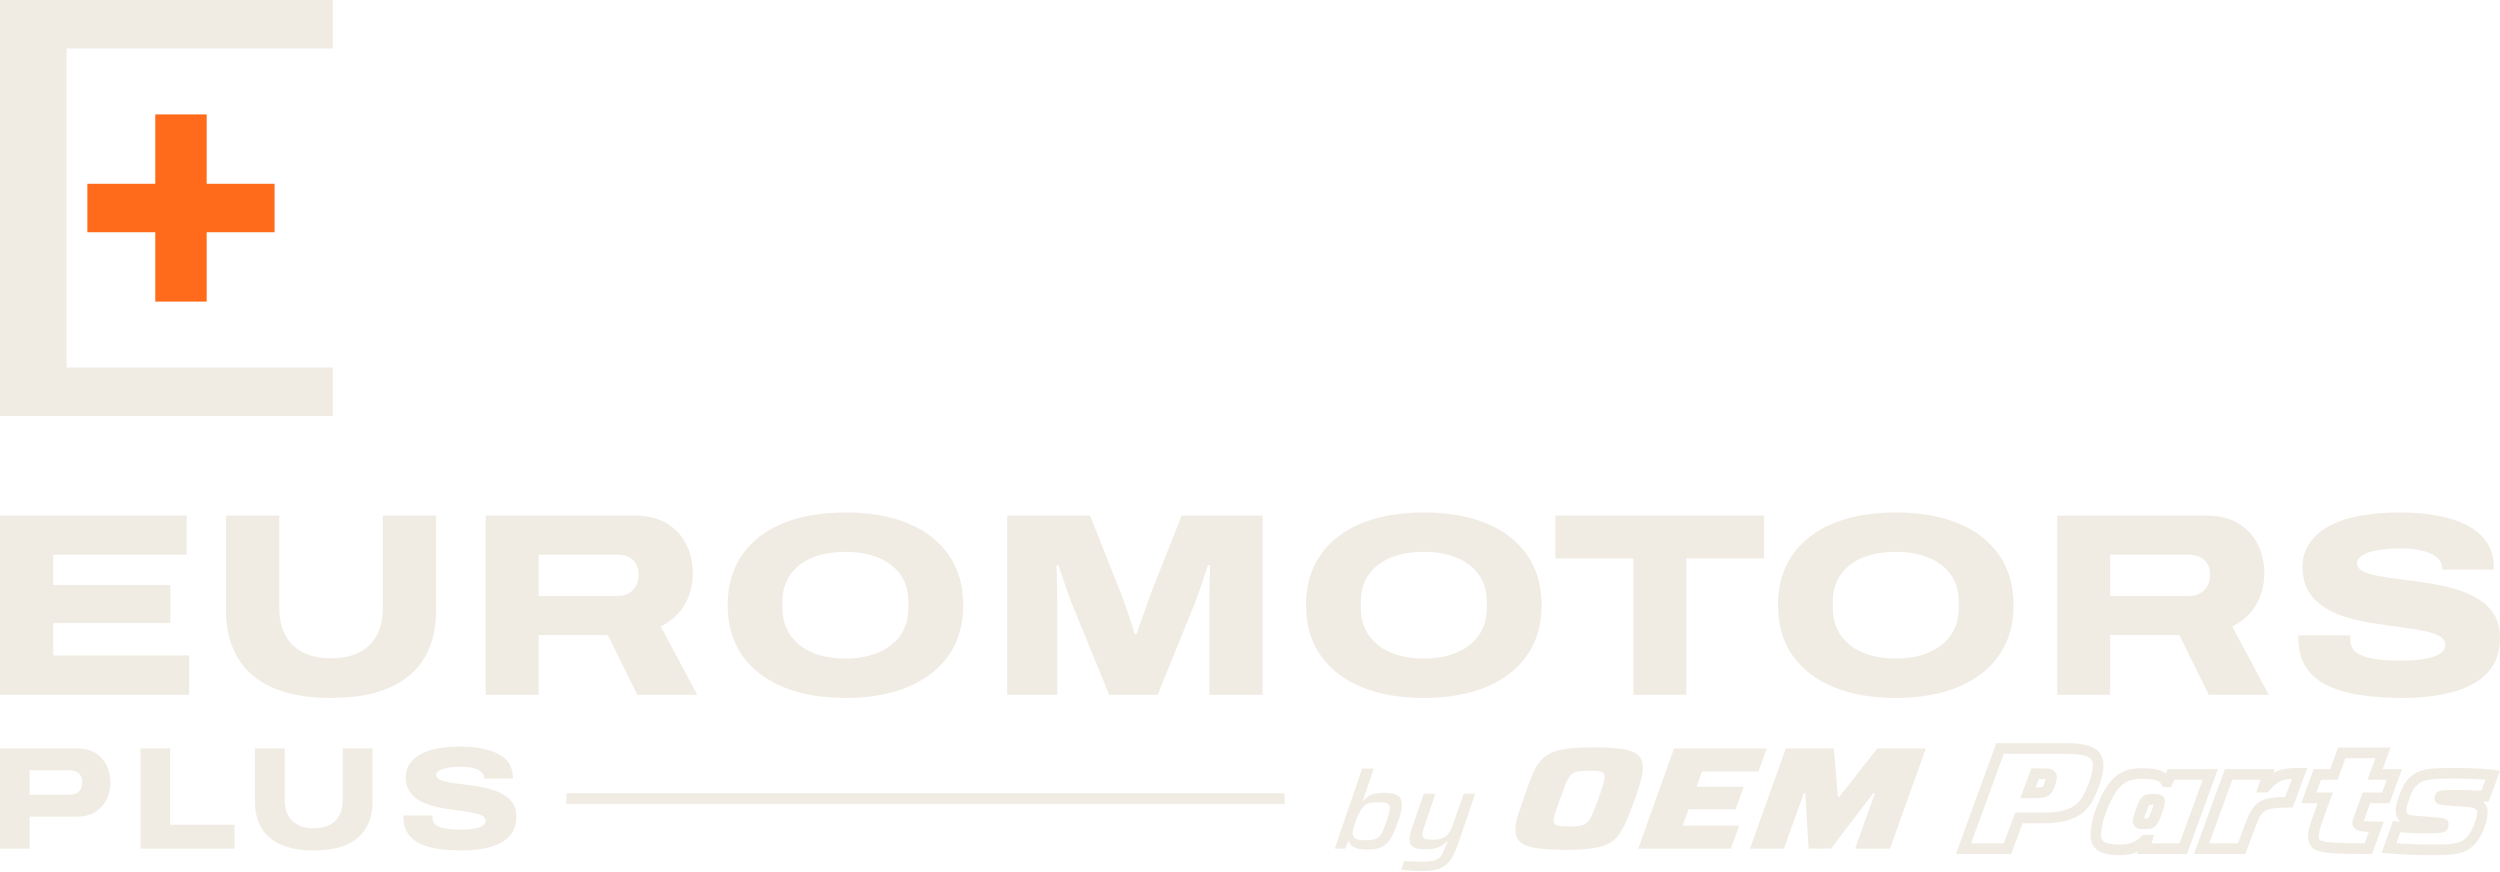
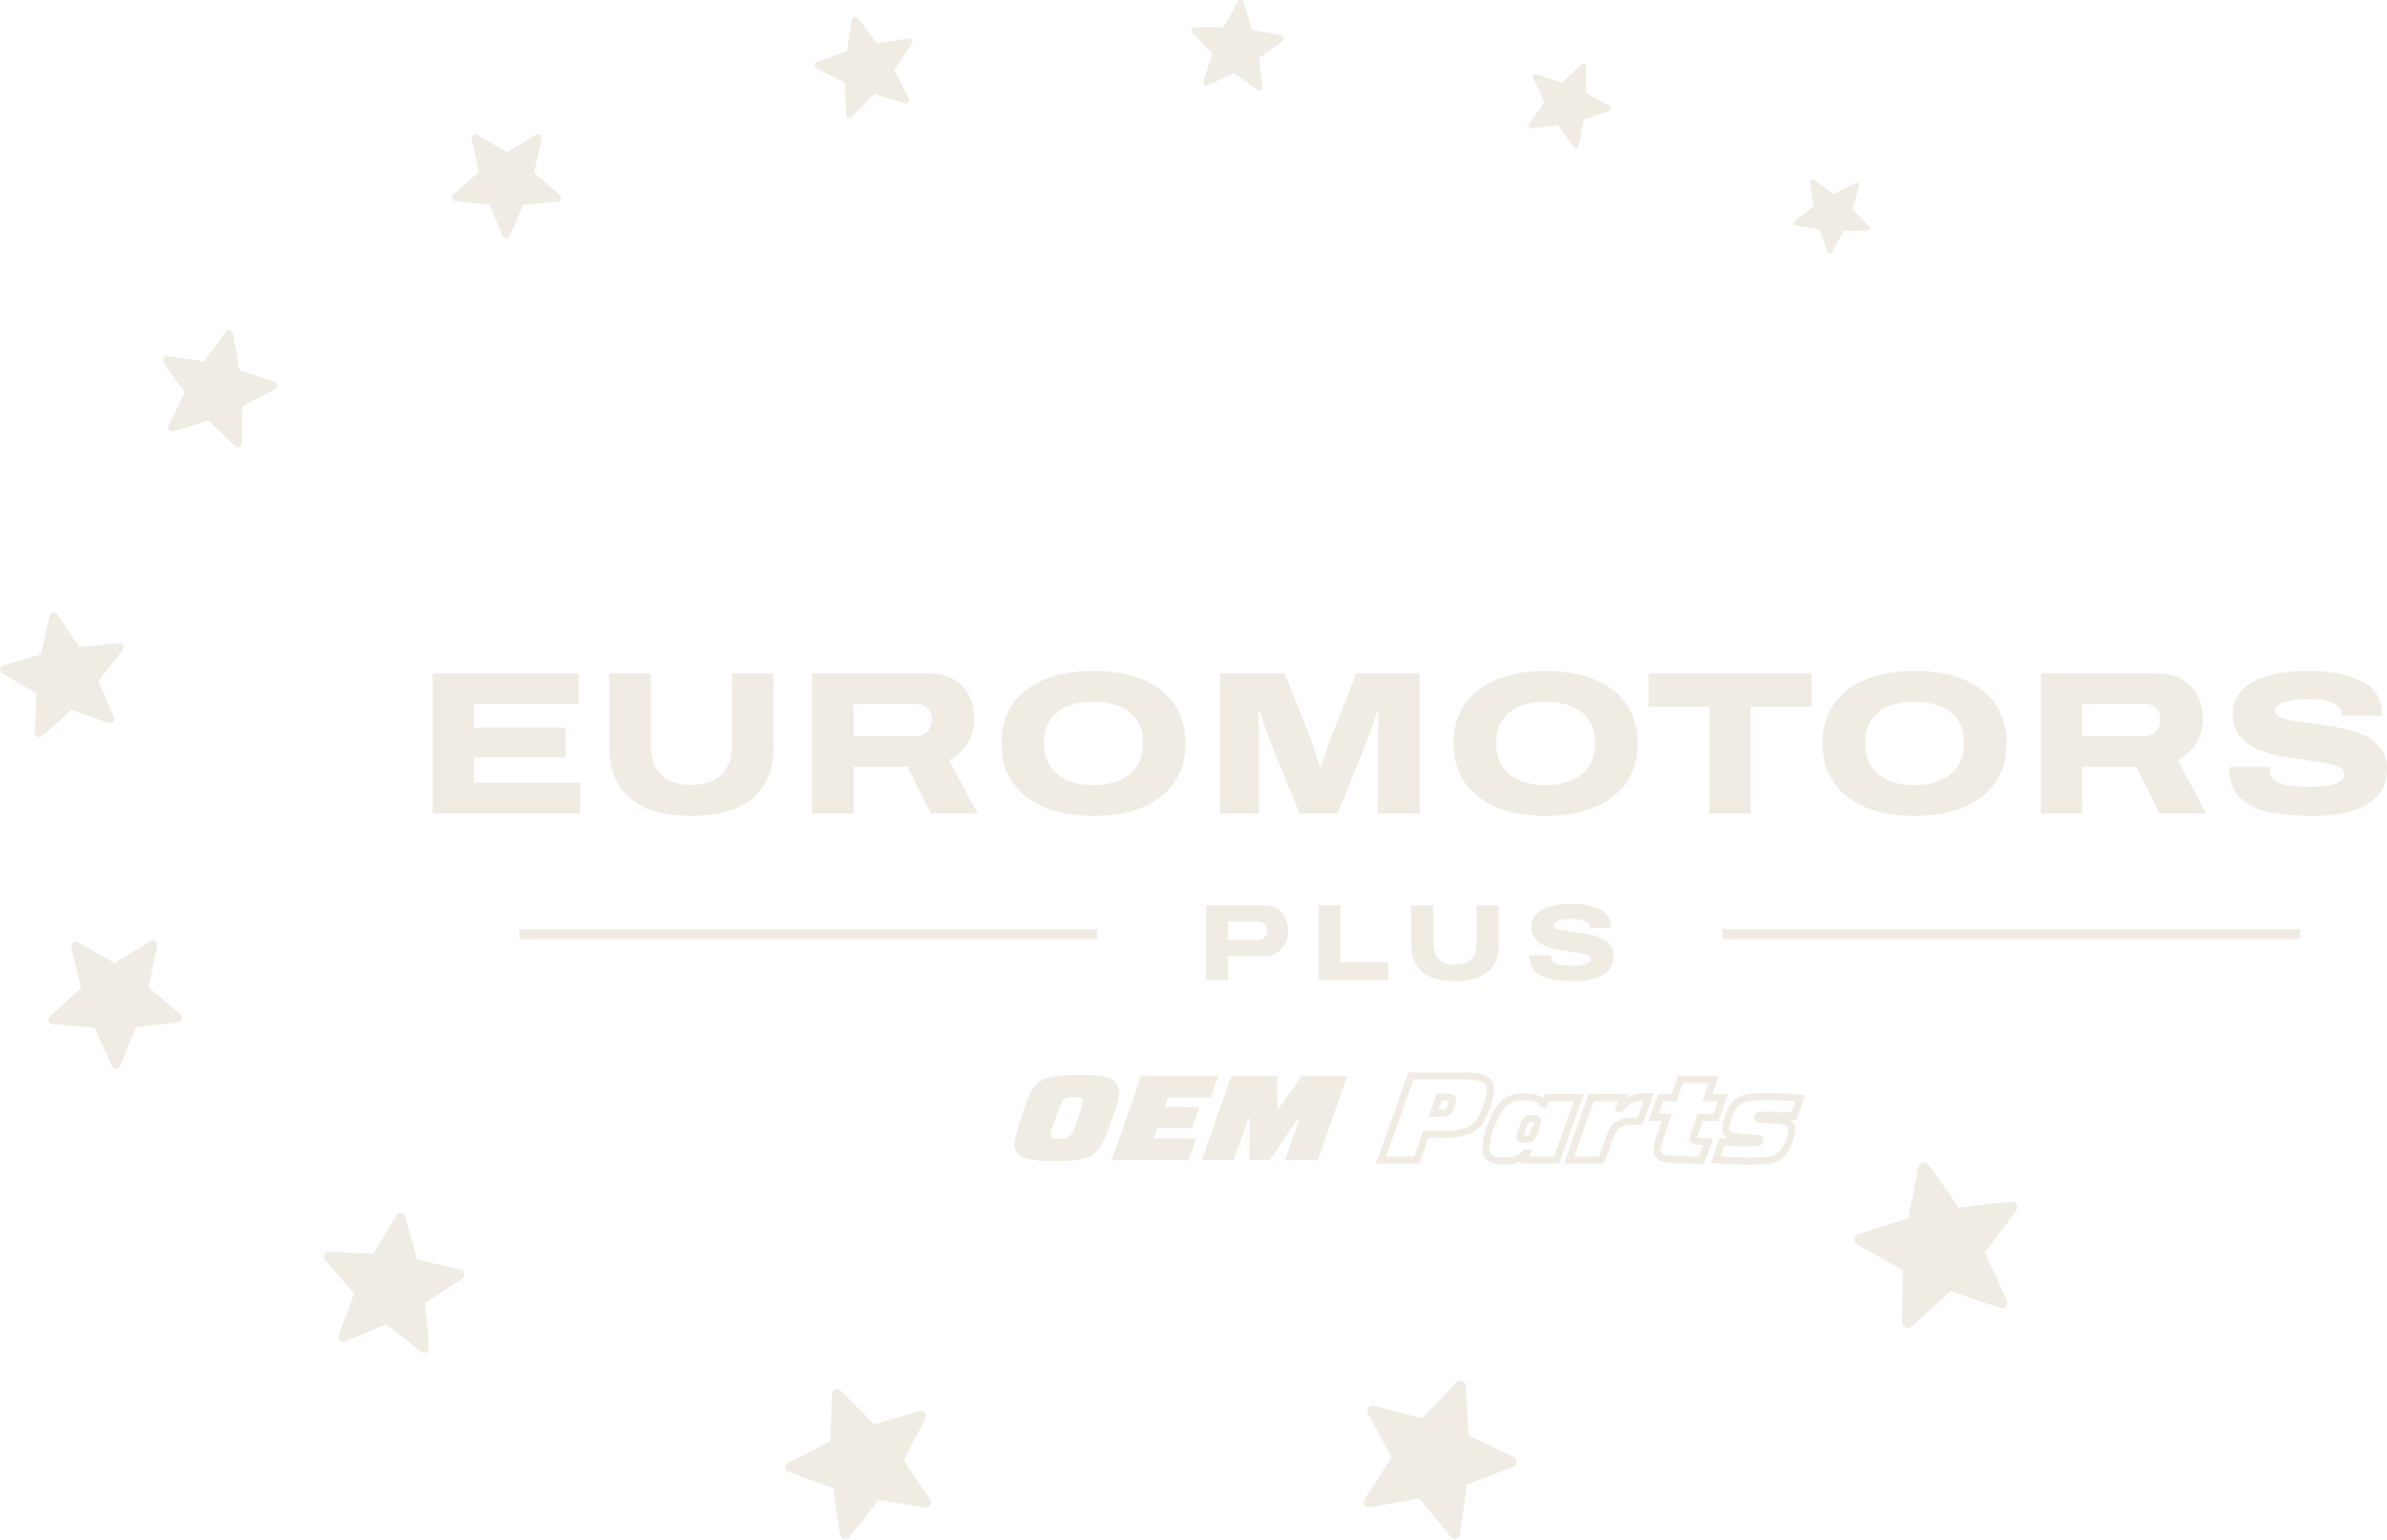
- <svg xmlns="http://www.w3.org/2000/svg" width="1502.33" height="523.47" viewBox="0 0 1502.33 523.47">
-   <path fill="#f1ece3" fill-rule="evenodd" d="M0 0h200v29.13H40v191.75h160V250H0zm470.34 412.75q15.83 6.66 37.78 6.66 21.79 0 37.62-6.66 15.83-6.67 24.45-19.05t8.62-30.09q0-17.56-8.62-30.02t-24.45-19.04q-15.83-6.59-37.62-6.59-21.95 0-37.78 6.59-15.83 6.58-24.45 19.04t-8.62 30.02q0 17.71 8.62 30.09t24.45 19.05m347.57 0q15.84 6.66 37.78 6.66 21.79 0 37.62-6.66 15.83-6.67 24.45-19.05t8.62-30.09q0-17.56-8.62-30.02t-24.45-19.04q-15.83-6.59-37.62-6.59-21.94 0-37.78 6.59-15.83 6.58-24.45 19.04t-8.62 30.02q0 17.71 8.62 30.09t24.45 19.05m283.61 0q15.83 6.66 37.78 6.66 21.79 0 37.62-6.66 15.83-6.67 24.45-19.05t8.62-30.09q0-17.56-8.62-30.02t-24.45-19.04q-15.83-6.59-37.62-6.59-21.95 0-37.78 6.59-15.83 6.58-24.45 19.04t-8.62 30.02q0 17.71 8.62 30.09t24.45 19.05m317.97 5.09q11.36 1.57 24.69 1.57 16.77 0 30.01-3.61 13.25-3.6 20.69-11.6 7.45-7.99 7.45-21 0-8.31-3.61-14.03-3.6-5.72-9.79-9.4-6.19-3.69-13.8-5.88-7.6-2.2-15.75-3.45t-15.75-2.19-13.8-2.04q-6.19-1.1-9.79-2.9-3.61-1.8-3.61-4.94 0-2.51 2.9-4.47t8.78-3.13q5.88-1.18 15.28-1.18 7.68 0 13.09 1.57t8.23 4.08q2.82 2.5 2.82 5.8v1.25h31.04v-2.19q-.16-8.16-4.16-14.19-3.99-6.03-11.52-10.03-7.52-4-17.87-5.96-10.34-1.96-23.2-1.96-12.53 0-23.19 1.88t-18.42 5.96-12.15 10.34q-4.39 6.27-4.39 14.74 0 8.62 3.61 14.5 3.6 5.88 9.72 9.72 6.11 3.84 13.71 6.03t15.83 3.45q8.23 1.25 15.83 2.27 7.61 1.02 13.72 2.2 6.11 1.17 9.72 3.13 3.6 1.96 3.6 5.25 0 2.51-1.64 4.16-1.65 1.64-4.55 2.74t-6.42 1.72q-3.53.63-7.45.79-3.92.15-7.68.15-8.78 0-15.36-1.09-6.59-1.1-10.27-3.84-3.68-2.75-3.68-7.61 0-.62.08-1.33.07-.7.07-1.33h-31.19q-.15.31-.15.86v1.02q0 10.66 4.85 17.71 4.86 7.06 13.48 10.97 8.62 3.92 19.99 5.49M0 309.84v107.69h113.64v-23.67H31.98v-19.44h70.37v-22.88H31.98v-18.18h80.25v-23.52zm163.6 103.3q13.95 6.27 35.27 6.27 21.47 0 35.42-6.27t20.85-17.95 6.9-28.29v-57.06h-31.98v55.49q0 14.42-8.07 22.34-8.07 7.91-23.12 7.91-14.89 0-22.96-7.91-8.08-7.92-8.08-22.34v-55.49h-31.97v57.06q0 16.61 6.89 28.29 6.9 11.68 20.85 17.95m128.29-103.3v107.69h31.82v-35.9h41.54l17.71 35.9h36.05l-21.95-41.07q9.72-4.86 14.5-13.25 4.78-8.38 4.78-18.57 0-9.4-3.84-17.32t-11.6-12.7q-7.75-4.78-19.35-4.78zm313.34 0v107.69h30.1v-55.65q0-4.23-.08-8.46t-.16-7.84q-.08-3.6-.23-5.8h1.25q.78 2.2 1.96 5.88t2.67 7.91q1.48 4.24 3.05 8.31l22.73 55.65h29.15l22.58-55.65q1.09-2.82 2.5-6.89l2.82-8.16q1.42-4.07 2.35-7.2h1.26q0 2.82-.16 6.81-.15 4-.23 8.08-.08 4.07-.08 7.36v55.65h31.97V309.84h-48.59l-18.49 46.71q-1.26 3.3-2.82 7.92-1.57 4.62-3.14 8.93-1.56 4.31-2.66 7.6h-1.1q-1.1-3.6-2.59-8.22-1.49-4.63-3.05-9.02-1.57-4.38-2.67-7.21l-18.49-46.71zm376.3 25.71v81.98h31.82v-81.98h46.71v-25.71h-125.4v25.71zm254.73-25.71v107.69h31.81v-35.9h41.54l17.71 35.9h36.06l-21.95-41.07q9.72-4.86 14.5-13.25 4.78-8.38 4.78-18.57 0-9.4-3.84-17.32t-11.6-12.7-19.36-4.78zM523.4 393.7q-6.97 2.04-15.28 2.04-8.62 0-15.6-2.04-6.97-2.04-11.99-6.03-5.02-4-7.68-9.64-2.66-5.65-2.66-12.7v-3.6q0-7.21 2.66-12.78 2.66-5.56 7.68-9.48t11.99-5.88q6.98-1.96 15.6-1.96 8.31 0 15.28 1.96 6.98 1.96 12.07 5.88t7.76 9.48q2.66 5.57 2.66 12.78v3.6q0 7.05-2.66 12.7-2.67 5.64-7.76 9.64-5.09 3.99-12.07 6.03m347.57 0q-6.97 2.04-15.28 2.04-8.62 0-15.6-2.04-6.97-2.04-11.99-6.03-5.01-4-7.68-9.64-2.66-5.65-2.66-12.7v-3.6q0-7.21 2.66-12.78 2.67-5.56 7.68-9.48 5.02-3.92 11.99-5.88 6.98-1.96 15.6-1.96 8.31 0 15.28 1.96 6.98 1.96 12.07 5.88t7.76 9.48q2.67 5.57 2.67 12.78v3.6q0 7.05-2.67 12.7-2.67 5.64-7.76 9.64-5.09 3.99-12.07 6.03m283.61 0q-6.98 2.04-15.28 2.04-8.62 0-15.6-2.04-6.97-2.04-11.99-6.03-5.02-4-7.68-9.64-2.66-5.65-2.66-12.7v-3.6q0-7.21 2.66-12.78 2.66-5.56 7.68-9.48t11.99-5.88q6.98-1.96 15.6-1.96 8.3 0 15.28 1.96t12.07 5.88 7.76 9.48q2.66 5.57 2.66 12.78v3.6q0 7.05-2.66 12.7-2.67 5.64-7.76 9.64-5.09 3.99-12.07 6.03m-783.53-35.58h-47.34v-24.76h47.34q3.91 0 6.74 1.41 2.82 1.41 4.38 4.07 1.57 2.67 1.57 6.74 0 5.49-3.45 9.01-3.44 3.53-9.24 3.53m944.36 0h-47.34v-24.76h47.34q3.92 0 6.74 1.41t4.39 4.07q1.57 2.67 1.57 6.74 0 5.49-3.45 9.01-3.45 3.53-9.25 3.53M263.9 510.18q6.36.87 13.82.87 9.39 0 16.81-2.02 7.42-2.01 11.59-6.49t4.17-11.76q0-4.65-2.02-7.86-2.02-3.2-5.49-5.27-3.47-2.06-7.72-3.29-4.26-1.23-8.82-1.93-4.57-.7-8.83-1.23-4.25-.52-7.72-1.14-3.47-.61-5.49-1.62t-2.02-2.77q0-1.4 1.63-2.5 1.62-1.1 4.91-1.75 3.29-.66 8.56-.66 4.3 0 7.33.87 3.03.88 4.61 2.29 1.58 1.4 1.58 3.25v.7h17.38v-1.23q-.09-4.57-2.33-7.95-2.23-3.38-6.45-5.61-4.21-2.24-10.01-3.34-5.79-1.1-12.99-1.1-7.02 0-12.99 1.06-5.97 1.05-10.31 3.33-4.35 2.28-6.8 5.8-2.46 3.51-2.46 8.25 0 4.82 2.02 8.12 2.02 3.29 5.44 5.44t7.68 3.38 8.87 1.93q4.6.7 8.86 1.27t7.68 1.23 5.44 1.76q2.02 1.09 2.02 2.94 0 1.4-.92 2.32t-2.55 1.54q-1.62.61-3.59.97-1.98.35-4.17.43-2.2.09-4.3.09-4.92 0-8.61-.61-3.68-.62-5.75-2.15-2.06-1.54-2.06-4.26 0-.35.05-.75.04-.39.04-.74h-17.47q-.09.17-.09.48v.57q0 5.97 2.73 9.92 2.72 3.95 7.54 6.14 4.83 2.2 11.2 3.08M0 449.7V510h17.82v-19.22h28.53q5.88 0 10.4-2.59t7.06-7.24q2.55-4.66 2.55-10.8 0-5.97-2.46-10.62t-6.93-7.24q-4.48-2.59-10.36-2.59zm84.43 0V510h56.53v-14.39h-38.71V449.7zm84.32 57.84q7.81 3.51 19.75 3.51 12.02 0 19.84-3.51 7.81-3.51 11.67-10.05t3.86-15.84V449.7h-17.9v31.07q0 8.08-4.52 12.51t-12.95 4.43q-8.34 0-12.86-4.43t-4.52-12.51V449.7h-17.91v31.95q0 9.3 3.86 15.84 3.87 6.54 11.68 10.05M41.34 477.61H17.82v-14.75h23.52q2.64 0 4.44.88t2.72 2.46.92 4.12q0 3.43-2.06 5.36-2.07 1.93-6.02 1.93m299.053-.915h431.559v6.395H340.393zm476.34 33.405q2.433.42 5.262.42 3.64 0 6.326-.78 2.696-.78 4.731-2.62 2.047-1.85 3.688-5.05 1.642-3.21 3.328-8.13.977-2.53 1.501-4.6t.731-3.76q.429-3.49-.534-5.47-.975-1.97-3.46-2.82-2.497-.84-6.668-.84-2.558 0-4.765.36-2.196.35-4.106 1.42-1.919 1.07-3.526 3.14h-.333l6.636-19.49h-7.01L802.06 510h6.323l1.908-4.53h.406q.484 2.07 2.038 3.14t3.998 1.49m32.933 13.24q2.241.13 4.331.13 5.658 0 9.282-.97t5.962-3.08q2.349-2.1 4.03-5.37 1.68-3.27 3.263-7.94l9.984-29.14h-6.936l-6.043 17.36q-.921 2.59-1.866 4.53t-2.287 3.21q-1.33 1.26-3.329 1.87-1.99.62-4.819.62-2.558 0-3.986-.23-1.419-.22-2.021-1.07-.604-.84-.398-2.52.119-.97.581-2.53.461-1.55 1.065-3.17l6.13-18.07h-7.01l-6.908 20.01q-.548 1.75-.97 3.24-.412 1.49-.57 2.78-.304 2.47.43 4.12.744 1.65 2.901 2.46t6.13.81q3.307 0 5.697-.58 2.393-.59 4.153-1.72 1.751-1.13 3.016-2.62h.468q-.276.64-.577 1.39-.288.74-.647 1.46-.944 2.78-1.915 4.59-.962 1.82-2.373 2.89t-3.831 1.55q-2.41.49-6.248.49-1.352 0-3.059-.07-1.709-.06-3.585-.19-1.867-.13-3.813-.2l-1.789 5.25q1.329.19 3.322.39 1.994.19 4.235.32m-24.582-18.75q-1.999.36-5.026.36-4.118 0-5.822-1.2t-1.353-4.05q.103-.84.478-2.2.364-1.36.981-3.08.615-1.71 1.374-3.49.751-1.79 1.539-3.21.777-1.42 1.485-2.27 1.043-1.29 2.232-2 1.201-.72 2.863-1.04 1.651-.32 3.939-.32 2.902 0 4.579.32t2.332 1.33q.646 1 .408 2.94-.143 1.17-.62 2.85-.477 1.69-1.286 3.95-1.281 3.83-2.378 6.16t-2.412 3.46q-1.315 1.14-3.313 1.49m96.317 4.75q6.521 1.36 18.456 1.36 9.251 0 15.398-.7t10.119-2.41q3.96-1.7 6.679-5.03 2.718-3.33 5.051-8.62 2.334-5.3 5.126-13.08 1.932-5.52 3.206-9.63 1.265-4.12 1.673-7.44.678-5.52-1.621-8.75-2.297-3.24-8.774-4.6-6.467-1.35-18.116-1.35-9.537 0-15.826.69-6.301.7-10.427 2.59-4.136 1.88-6.897 5.2-2.774 3.33-4.904 8.58-2.14 5.25-4.605 12.78-1.832 5.51-3.31 9.67-1.468 4.16-1.876 7.48-.678 5.52 1.725 8.71 2.401 3.2 8.923 4.55m84.579-59.56L984.438 510h55.752l4.96-13.83h-33.99l3.53-9.8h28.3l4.84-13.57h-28.31l3.25-9.19h33.89l5.07-13.83zm67.16 0L1051.6 510h20.41l12-33.43h.87l1.96 33.43h13.38l25.57-33.43h.97l-12 33.43h20.98l21.55-60.22h-29.17l-22.82 29.06h-.86l-2.41-29.06zm-124.684 46.61q-2.249.22-5.516.22-3.366 0-5.6-.26-2.233-.27-3.077-1.19-.856-.91-.587-3.1.161-1.31.712-3.02.54-1.71 1.357-3.98l1.834-5.17q1.757-4.9 3.013-8.05 1.244-3.15 2.427-4.9 1.172-1.75 2.721-2.54 1.538-.79 3.731-1 2.194-.22 5.472-.22 3.751 0 5.831.26 2.091.26 2.891 1.18t.51 3.28q-.237 1.93-1.173 4.9-.949 2.98-2.411 7.09-1.856 4.9-3.111 8.05t-2.528 4.91q-1.271 1.75-2.764 2.53-1.494.79-3.732 1.01m292.934-49.81h-41.75l-.76 2.1-23.53 64.52h33.23l6.86-18.47h12.24q8.52 0 14.15-1.56 5.87-1.63 9.6-4.67 3.7-3.02 5.99-7.15 2.1-3.8 3.71-8.24 1.08-2.92 1.78-5.57.71-2.71.99-5.02.64-5.22-1.3-8.83-2.08-3.86-7.7-5.6-4.85-1.51-13.51-1.51m153.69 65.31q3.83.86 10.78 1.09 6.71.22 17.35.22h2.23l7.14-19.53h-4.57q-4.43 0-6.72-.24-.5-.05-.88-.1l3.89-10.68h11.68l7.45-20.49h-11.59l4.69-12.95h-31.55l-4.68 12.95h-9.97l-7.45 20.49h9.88l-2.67 7.35q-.76 2.07-1.35 3.93-.6 1.89-1 3.47-.44 1.67-.63 3.19-.53 4.36 1.23 7.2 1.88 3.03 6.74 4.1m-190.96-58.91-19.63 53.82h19.65l6.86-18.47h16.68q7.66 0 12.45-1.32 4.57-1.27 7.26-3.47 2.74-2.24 4.43-5.29 1.86-3.36 3.29-7.32 1-2.68 1.62-5.03.59-2.27.83-4.16.38-3.2-.6-5.01-.84-1.56-3.96-2.54-3.92-1.21-11.61-1.21zm216.85 53.82q-9.01-.02-14.9-.22-6.35-.21-9.62-.93-2.22-.49-2.68-1.24-.57-.92-.31-3.04.13-1.1.47-2.39.36-1.4.9-3.11.55-1.72 1.27-3.69l5.79-15.93h-9.88l2.8-7.69h9.98l4.68-12.95h17.95l-4.69 12.95h11.57l-2.8 7.69h-11.67l-5.41 14.84q-.21.53-.35 1.1-.09.34-.16.58-.17.57-.23 1.08-.37 2.95 2.2 4.61 1.52.99 4.74 1.33 1.2.13 2.84.2zm-54.03-44.64h-29.92l-.76 2.11-17.83 48.93h30.84l5.84-15.65q1.57-4.4 3.08-7 1.25-2.17 2.92-3.24 1.74-1.11 4.9-1.53 3.64-.5 9.51-.5h2.23l8.79-23.82h-4.59q-5.69 0-9.46.72-3.44.65-6.24 2.24zm-8.66 6.4h-16.78l-13.93 38.24h17.26l4.28-11.49q1.75-4.86 3.54-7.96 2.03-3.51 5.02-5.42 2.92-1.87 7.48-2.49 3.32-.46 8.14-.54l4.01-10.89q-2.04.15-3.61.45-2.86.54-4.98 1.94-2.29 1.51-5.02 4.67l-.95 1.11h-6.8zm84.8 44.8q4.36.27 8.99.41 4.61.13 8.75.13 6.08 0 10.69-.27 5.01-.3 8.89-1.72 4.25-1.56 7.42-5.32 2.98-3.53 5.26-9.65.8-2.03 1.19-3.8.37-1.68.54-3.05.55-4.44-1.48-7.13-.54-.73-1.19-1.33.5.03 1.01.05l2.36.13 6.81-18.6-3.88-.57q-2.49-.37-6.41-.64-3.88-.26-8.37-.4-4.46-.14-8.8-.14-6.48 0-11.39.28-5.27.28-9.19 1.65-4.29 1.51-7.32 4.93-2.9 3.26-4.95 9.02-.77 2.15-1.38 4.16-.66 2.19-.91 4.12-.52 4.34 1.9 7.32.34.42.74.8-.96-.07-1.92-.15l-2.45-.2-6.79 19.13 4.16.32q3.39.26 7.72.52m-178.85-.61q.01 0 .01.01 3.82 1.14 9.46 1.14 2.84 0 5.67-.43 2.74-.42 5.4-1.64l-.41 1.37h29.88l18.59-51.04h-30.12l-1.28 2.64q-1.15-.9-2.53-1.47-2.91-1.2-6.22-1.46-2.94-.23-5.86-.23-4.55 0-8.41 1.13-4.09 1.21-7.52 4.21-3.3 2.88-6.22 7.84-2.78 4.75-5.44 12.02-1.28 3.45-1.93 6.53-.62 2.98-.91 5.39-.68 5.48 1.19 8.92 2.03 3.7 6.65 5.07m28.73-5.95 1.51-5.08h-6.83l-.94.96q-2.03 2.07-4.1 3.1-2.1 1.05-4.19 1.37-2.35.35-4.71.35-4.71 0-7.63-.87l-.01-.01q-2.11-.62-2.86-2-.89-1.64-.47-5.08.27-2.15.83-4.85.55-2.62 1.67-5.65 2.46-6.73 4.96-10.98 2.38-4.06 4.9-6.26 2.39-2.08 5.12-2.89 2.98-.87 6.61-.87 2.67 0 5.36.21 2.31.18 4.26.98 1.46.61 2.41 2.17l.93 1.54h4.8l2.13-4.38h16.98l-13.93 38.24zm-78.91-27.12h8.2q2.77 0 4.54-.2 2.31-.24 3.88-1.16 1.73-1.02 2.76-2.89.8-1.41 1.52-3.58.33-.95.6-1.85.33-1.1.43-1.97.35-2.86-1.34-4.55-1.39-1.37-3.9-1.6-1.53-.15-4.18-.15h-5.81zm246.77 27.82q-4.05 0-8.57-.13-4.52-.12-8.78-.39-1.81-.11-3.44-.22l2.34-6.61q1.01.07 2.03.13l4.29.26q2.13.14 4 .19 1.82.04 3.16.04 4.21 0 6.7-.04 2.65-.06 4.05-.26 1.71-.26 2.67-.81 1.49-.82 1.93-2.47.17-.58.23-1.14.47-3.72-3.59-4.44-1.16-.19-4.55-.47l-13.59-1.12q-2.41-.23-3.12-1.12-.7-.86-.51-2.48.18-1.39.68-3.06.56-1.85 1.29-3.88 1.62-4.58 3.71-6.92 1.93-2.18 4.64-3.13 3.07-1.07 7.44-1.31 4.73-.26 11.03-.26 4.24 0 8.61.14 4.37.12 8.12.38 1.04.07 1.97.15l-2.43 6.65q-2.05-.1-4.02-.18-3.09-.15-5.43-.23-2.4-.09-3.56-.09-3.82 0-6.16.04-2.38.05-3.64.14-1.68.13-2.75.63-1.79.77-2.27 2.53-.16.56-.23 1.19-.43 3.23 3.04 4.27 1.22.37 4.64.57l11.85.87q2.02.15 3.84.7 1.16.35 1.78 1.18.48.63.24 2.51-.13 1.07-.43 2.45-.29 1.28-.94 2.94-1.89 5.08-4.15 7.77-2.09 2.46-4.74 3.44-3 1.1-7.05 1.34-4.43.25-10.33.25m-237.55-34.23q1.72-.02 2.86-.15.93-.1 1.3-.32.21-.12.44-.53.48-.85 1.04-2.54.28-.8.51-1.54-1.13-.06-2.86-.06h-1.37zm65.53 24.96q1.91 0 3.06-.16 1.83-.27 3.1-1.35.98-.85 1.77-2.23.46-.81.99-1.98.54-1.18 1.02-2.55l.91-2.49q.5-1.37.83-2.58.32-1.24.43-2.08.46-3.88-2.43-5.1-1.32-.58-4.38-.58-2.05 0-3.4.22-1.99.33-3.4 1.6-1.28 1.14-2.18 3.34-.66 1.58-1.69 4.23l-.03.08-.02.07q-.65 1.96-1.05 3.23-.51 1.55-.67 2.84-.26 2.29 1.1 3.83 1.23 1.35 3.36 1.56 1.04.1 2.68.1m2.11-6.49q.1-.13.24-.37.32-.59.75-1.52.42-.92.84-2.09l.91-2.49q.34-.95.57-1.74h-.12q-1.55 0-2.34.12-.15.03-.2.08-.18.16-.54 1.02-.61 1.48-1.6 4.01-.61 1.84-1 3.07h.38q1.41 0 2.11-.09" />
-   <path fill="#ff6b1a" fill-rule="evenodd" d="M124.19 68.75H93.31v41.69H52.5v29.12h40.81v41.69h30.88v-41.69H165v-29.12h-40.81z" />
+ <svg xmlns="http://www.w3.org/2000/svg" width="702.34" height="452.88" viewBox="0 0 702.34 452.88">
+   <path fill="#f1ece3" fill-rule="evenodd" d="M307.299 237.532q6.06 2.55 14.46 2.55 8.35 0 14.41-2.55t9.36-7.29q3.29-4.74 3.29-11.52 0-6.72-3.29-11.49-3.3-4.77-9.36-7.29t-14.41-2.52q-8.4 0-14.46 2.52t-9.36 7.29q-3.29 4.77-3.29 11.49 0 6.78 3.29 11.52 3.3 4.74 9.36 7.29m133.05 0q6.06 2.55 14.46 2.55 8.34 0 14.4-2.55t9.36-7.29 3.3-11.52q0-6.72-3.3-11.49t-9.36-7.29-14.4-2.52q-8.4 0-14.46 2.52t-9.36 7.29-3.3 11.49q0 6.78 3.3 11.52t9.36 7.29m108.56 0q6.06 2.55 14.46 2.55 8.34 0 14.4-2.55t9.36-7.29 3.3-11.52q0-6.72-3.3-11.49t-9.36-7.29-14.4-2.52q-8.4 0-14.46 2.52t-9.36 7.29-3.3 11.49q0 6.78 3.3 11.52t9.36 7.29m121.72 1.95q4.35.6 9.45.6 6.42 0 11.49-1.38t7.92-4.44 2.85-8.04q0-3.18-1.38-5.37t-3.75-3.6-5.28-2.25-6.03-1.32-6.03-.84-5.28-.78-3.75-1.11-1.38-1.89q0-.96 1.11-1.71t3.36-1.2 5.85-.45q2.94 0 5.01.6t3.15 1.56 1.08 2.22v.48h11.88v-.84q-.06-3.12-1.59-5.43t-4.41-3.84-6.84-2.28-8.88-.75q-4.8 0-8.88.72t-7.05 2.28-4.65 3.96-1.68 5.64q0 3.3 1.38 5.55t3.72 3.72 5.25 2.31 6.06 1.32 6.06.87 5.25.84 3.72 1.2 1.38 2.01q0 .96-.63 1.59t-1.74 1.05-2.46.66-2.85.3-2.94.06q-3.36 0-5.88-.42t-3.93-1.47-1.41-2.91q0-.24.03-.51t.03-.51h-11.94q-.06.12-.06.33v.39q0 4.08 1.86 6.78t5.16 4.2 7.65 2.1m-543.37-41.34v41.22h43.5v-9.06h-31.26v-7.44h26.94v-8.76h-26.94v-6.96h30.72v-9zm62.63 39.54q5.34 2.4 13.5 2.4 8.22 0 13.56-2.4t7.98-6.87 2.64-10.83v-21.84h-12.24v21.24q0 5.52-3.09 8.55t-8.85 3.03q-5.7 0-8.79-3.03t-3.09-8.55v-21.24h-12.24v21.84q0 6.36 2.64 10.83t7.98 6.87m49.1-39.54v41.22h12.19v-13.74h15.89l6.79 13.74h13.8l-8.41-15.72q3.73-1.86 5.55-5.07 1.83-3.21 1.83-7.11 0-3.6-1.46-6.63-1.48-3.03-4.44-4.86-2.98-1.83-7.42-1.83zm119.95 0v41.22h11.52v-21.3q0-1.62-.03-3.24t-.06-3-.09-2.22h.48q.3.84.75 2.25t1.02 3.03 1.17 3.18l8.7 21.3h11.16l8.64-21.3q.42-1.08.96-2.64l1.08-3.12q.54-1.56.9-2.76h.48q0 1.08-.06 2.61t-.09 3.09-.03 2.82v21.3h12.24v-41.22h-18.6l-7.08 17.88q-.48 1.26-1.08 3.03t-1.2 3.42-1.02 2.91h-.42q-.42-1.38-.99-3.15t-1.17-3.45-1.02-2.76l-7.08-17.88zm144.04 9.84v31.38h12.18v-31.38h17.88v-9.84h-48v9.84zm97.51-9.84v41.22h12.18v-13.74h15.9l6.78 13.74h13.8l-8.4-15.72q3.72-1.86 5.55-5.07t1.83-7.11q0-3.6-1.47-6.63t-4.44-4.86-7.41-1.83zm-272.88 32.1q-2.67.78-5.85.78-3.29 0-5.96-.78-2.68-.78-4.6-2.31-1.91-1.53-2.94-3.69-1.02-2.16-1.02-4.86v-1.38q0-2.76 1.02-4.89 1.03-2.13 2.94-3.63 1.92-1.5 4.6-2.25 2.67-.75 5.96-.75 3.18 0 5.85.75 2.68.75 4.63 2.25 1.94 1.5 2.96 3.63 1.03 2.13 1.03 4.89v1.38q0 2.7-1.03 4.86-1.02 2.16-2.96 3.69-1.95 1.53-4.63 2.31m133.05 0q-2.67.78-5.85.78-3.3 0-5.97-.78t-4.59-2.31-2.94-3.69-1.02-4.86v-1.38q0-2.76 1.02-4.89t2.94-3.63 4.59-2.25 5.97-.75q3.18 0 5.85.75t4.62 2.25 2.97 3.63 1.02 4.89v1.38q0 2.7-1.02 4.86t-2.97 3.69-4.62 2.31m108.56 0q-2.67.78-5.85.78-3.3 0-5.97-.78t-4.59-2.31-2.94-3.69-1.02-4.86v-1.38q0-2.76 1.02-4.89t2.94-3.63 4.59-2.25 5.97-.75q3.18 0 5.85.75t4.62 2.25 2.97 3.63 1.02 4.89v1.38q0 2.7-1.02 4.86t-2.97 3.69-4.62 2.31m-299.92-13.62h-18.12v-9.48h18.12q1.5 0 2.57.54 1.08.54 1.68 1.56.61 1.02.61 2.58 0 2.1-1.32 3.45-1.33 1.35-3.54 1.35m361.49 0h-18.12v-9.48h18.12q1.5 0 2.58.54t1.68 1.56.6 2.58q0 2.1-1.32 3.45t-3.54 1.35m-477.99 56.74h170v3h-170zm354 0h170v3h-170zm-48.95 15.06q2.33.32 5.05.32 3.42 0 6.12-.73 2.71-.74 4.23-2.37t1.52-4.29q0-1.69-.74-2.86-.73-1.17-2-1.92-1.26-.75-2.82-1.2-1.55-.45-3.21-.71-1.67-.25-3.22-.44-1.55-.2-2.81-.42-1.27-.22-2-.59-.74-.37-.74-1.01 0-.51.59-.91.6-.4 1.8-.64 1.19-.24 3.11-.24 1.57 0 2.68.32 1.1.32 1.68.83.57.51.57 1.18v.26h6.34v-.45q-.03-1.66-.85-2.89-.82-1.24-2.35-2.05-1.54-.82-3.65-1.22t-4.73-.4q-2.57 0-4.74.39-2.18.38-3.76 1.21-1.59.83-2.48 2.11-.9 1.28-.9 3.01 0 1.76.74 2.96t1.98 1.99q1.25.78 2.8 1.23 1.56.45 3.24.7 1.67.26 3.23.47 1.55.2 2.8.44 1.24.24 1.98.64t.74 1.08q0 .51-.34.84-.33.34-.93.56-.59.23-1.31.36-.72.12-1.52.16-.8.03-1.57.03-1.79 0-3.13-.23-1.35-.22-2.1-.78t-.75-1.55q0-.13.02-.27.01-.15.01-.28h-6.37q-.03.07-.03.18v.21q0 2.17.99 3.61 1 1.44 2.76 2.24t4.07 1.12m-103.02-22.04v21.98h6.5v-7.01h10.4q2.14 0 3.79-.94 1.65-.95 2.58-2.64.93-1.7.93-3.94 0-2.17-.9-3.87t-2.53-2.64-3.78-.94zm33.06 0v21.98h20.6v-5.25h-14.11v-16.73zm33.01 21.08q2.84 1.28 7.2 1.28 4.38 0 7.23-1.28t4.25-3.66q1.41-2.38 1.41-5.78v-11.64h-6.53v11.32q0 2.95-1.64 4.56-1.65 1.62-4.72 1.62-3.04 0-4.69-1.62-1.65-1.61-1.65-4.56v-11.32h-6.53v11.64q0 3.4 1.41 5.78t4.26 3.66m-50.99-10.91h-8.58v-5.37h8.58q.95 0 1.61.32t.99.89q.34.58.34 1.51 0 1.24-.75 1.95-.75.7-2.19.7m-67.149 64.52q2.621.58 7.432.58 3.742 0 6.215-.27 2.471-.27 4.053-.99 1.573-.72 2.661-2.07 1.076-1.35 1.989-3.51t2.065-5.33q.813-2.23 1.336-3.98.511-1.74.679-3.11.278-2.27-.64-3.6-.927-1.33-3.528-1.91t-7.327-.58q-3.817 0-6.375.29-2.547.29-4.21 1.05-1.661.75-2.762 2.12t-1.936 3.51-1.825 5.2q-.693 2.27-1.289 4.02-.597 1.74-.765 3.11-.277 2.27.664 3.58.952 1.32 3.563 1.89m55.656-24.48h-22.674l-8.606 24.77h22.621l2.281-6.41h-12.593l1.056-2.99h10.303l2.173-6.22h-10.302l.94-2.74h12.561zm17.32 0h-13.473l-8.606 24.77h9.35l4.275-12.2h.423l-.12 12.2h5.947l8.41-12.2h.455l-4.286 12.2h9.657l8.648-24.77h-13.43l-6.755 9.61h-.34zm-62.44 18.43q-.655.08-1.609.08t-1.56-.08q-.605-.07-.853-.39-.245-.33-.163-1.01.063-.5.26-1.15.195-.65.515-1.53.321-.88.676-1.96.645-1.8 1.07-2.94.426-1.13.814-1.78.376-.65.837-.95.461-.31 1.095-.38t1.631-.07 1.571.07q.585.07.811.39.234.33.138 1.12-.084.68-.436 1.82-.351 1.13-.885 2.72-.641 1.76-1.089 2.91t-.846 1.8q-.408.65-.861.96-.461.3-1.116.37m117.532-19.48h-16.42l-.25.7-9.32 26.17h12.72l2.759-7.6h5q3.361 0 5.571-.63 2.28-.65 3.75-1.87 1.429-1.22 2.32-2.87.84-1.55 1.46-3.35.44-1.2.72-2.26.28-1.1.39-2.03.25-2.06-.48-3.46-.76-1.5-2.91-2.19-1.891-.61-5.31-.61m-14.94 2.1-8.071 22.67h8.261l2.76-7.6h6.479q3.06 0 4.991-.55 1.86-.53 2.97-1.47 1.13-.94 1.82-2.25.76-1.41 1.339-3.05.401-1.12.661-2.1.24-.96.349-1.75.171-1.4-.26-2.24-.379-.72-1.69-1.15-1.589-.51-4.669-.51zm73.67 24.24q1.509.35 4.25.44 2.67.09 6.87.09h.75l2.679-7.5h-1.5q-1.759 0-2.679-.11-.39-.04-.611-.09.011-.05.031-.09.019-.12.06-.23l1.63-4.54h4.63l2.81-7.9h-4.611l1.89-5.33h-12.06l-1.88 5.33h-3.96l-2.79 7.9h3.911l-1.2 3.38q-.3.84-.541 1.61-.24.77-.399 1.41-.17.67-.24 1.28-.221 1.67.43 2.76.69 1.16 2.53 1.59m10.379-1.57q-3.669-.01-6.06-.09-2.539-.09-3.839-.38-.971-.23-1.2-.61-.28-.47-.151-1.46.05-.47.201-1.02.14-.58.359-1.29.221-.71.521-1.53l2.2-6.18h-3.93l1.31-3.7h3.96l1.879-5.33h7.591l-1.89 5.33h4.599l-1.309 3.7h-4.63l-2.13 5.96v.01q-.07.19-.12.38-.03.14-.061.24l-.009.03-.01.02q-.04.16-.06.3l-.01.03v.03q-.13 1.05.77 1.64.56.37 1.779.51.581.06 1.43.09zm-21.08-18.36h-11.42l-.25.7-7.029 19.76h11.77l2.28-6.27q.64-1.83 1.26-2.92.529-.95 1.25-1.42.729-.48 2.029-.67 1.45-.2 3.791-.2h.74l3.349-9.27h-1.5q-2.239 0-3.719.29-1.591.31-2.83 1.15-.04.02-.081.05zm-2.829 2.1h-7.11l-5.78 16.26h7.309l1.781-4.89q.7-1.99 1.399-3.24.791-1.39 1.931-2.14 1.129-.74 2.889-.99 1.361-.19 3.351-.22l1.819-5.03q-1.039.06-1.809.21-1.17.23-2.051.83-.94.64-2.06 1.97l-.309.37h-2.3zm35.38 18.59h.01q1.829.06 3.47.06 2.4 0 4.229-.11 1.95-.12 3.481-.69 1.63-.63 2.86-2.12 1.159-1.42 2.06-3.89.31-.82.469-1.52.151-.68.21-1.23.211-1.71-.519-2.73-.45-.64-1.14-1.02l2.029.1 2.56-7.16-1.26-.19q-.969-.15-2.529-.26-1.54-.11-3.31-.16-1.771-.06-3.49-.06-2.56 0-4.51.11-2.06.12-3.6.67-1.65.61-2.821 1.96-1.12 1.3-1.929 3.61-.301.9-.551 1.7-.27.88-.359 1.67-.201 1.65.69 2.78.399.51 1.01.84-.841-.05-1.651-.13l-.82-.07-2.56 7.37 1.361.1q1.35.1 3.059.21 1.731.11 3.551.16m-72.31-.41.01.01q1.49.46 3.709.46 1.111 0 2.221-.17 1.2-.2 2.36-.79.08-.05.16-.09l-.22.76h11.419l7.281-20.46h-11.5l-.57 1.2q-.51-.46-1.151-.74-1.109-.49-2.409-.59-1.161-.09-2.31-.09-1.781 0-3.29.46-1.57.48-2.91 1.69-1.28 1.15-2.43 3.15-1.1 1.94-2.151 4.91-.519 1.39-.769 2.64-.25 1.21-.38 2.19-.26 2.15.43 3.49.76 1.44 2.5 1.97m11.06-1.92.62-2.09h-2.35l-.311.33q-.819.88-1.68 1.31-.87.45-1.719.59-.95.15-1.901.15-1.899 0-3.089-.37v-.01q-.92-.28-1.26-.92-.39-.76-.211-2.27.12-.9.351-2.03.22-1.09.69-2.36.99-2.79 2-4.57.98-1.7 2.01-2.63.99-.89 2.12-1.23 1.21-.38 2.67-.38 1.07 0 2.139.09.95.08 1.75.43.64.27 1.051.97l.3.53h1.669l.86-1.8h7.191l-5.78 16.26zm-29.91-11.69h2.94q1.09 0 1.78-.07.89-.1 1.47-.46.629-.38 1.009-1.09.31-.56.591-1.44.12-.36.23-.71l.01-.01v-.01q.12-.43.169-.77.111-1.02-.429-1.61l-.021-.02-.019-.01q-.49-.5-1.42-.6-.6-.05-1.641-.05h-2.16zm3.02-2.1q.92-.01 1.48-.07.4-.04.58-.15l.01-.01.02-.01q.13-.08.25-.3.209-.38.43-1.08.12-.35.219-.68.06-.18.081-.3-.5-.05-1.421-.05h-.679zm91.62 14.08q-1.6 0-3.41-.06-1.791-.05-3.481-.16-.89-.06-1.68-.11l1.13-3.23.961.06q.87.05 1.709.11.83.05 1.561.07.72.02 1.259.02 1.67 0 2.651-.02 1.05-.02 1.57-.1.68-.1 1.039-.32.481-.29.62-.83.06-.21.091-.42v-.02l.01-.02q.13-1.27-1.24-1.51-.47-.09-1.801-.19l-5.39-.47q-1.04-.1-1.37-.54-.349-.45-.25-1.24.061-.59.281-1.29.229-.78.52-1.62.68-1.93 1.54-2.93.81-.95 1.94-1.36 1.24-.45 3-.55 1.89-.11 4.39-.11 1.68 0 3.43.06 1.729.05 3.219.16.591.04 1.081.09l-1.161 3.24-1.75-.09-2.149-.09q-.94-.03-1.4-.03-1.51 0-2.42.02-.96.01-1.46.05-.65.06-1.03.24-.61.28-.76.86-.071.22-.1.5-.101 1.05 1.05 1.42.46.15 1.8.23l4.71.36q.82.06 1.56.29.529.17.82.58.24.34.129 1.23-.049.45-.179 1.03-.12.56-.39 1.26-.781 2.13-1.7 3.27-.88 1.07-1.981 1.48-1.23.47-2.86.57-1.769.11-4.109.11m-64.881-4.41q.69-.09 1.161-.51.339-.32.63-.83.18-.33.389-.8.211-.47.401-1.02l.37-1.03q.2-.55.32-1.04.12-.5.159-.8.18-1.38-.799-1.83l-.011-.01-.02-.01q-.48-.2-1.649-.2-.8 0-1.3.08-.75.12-1.27.61-.46.43-.79 1.27-.27.64-.69 1.74l-.01.02-.01.03q-.24.79-.41 1.3l-.01.01v.02q-.19.61-.25 1.1-.091.81.349 1.33l.011.02.01.01q.43.48 1.18.57h.03q.389.03 1.04.03.74 0 1.169-.06m-.26-2.07-.019-.01h-.01q-.281.04-.88.04-.25 0-.45-.01l.09-.33q.17-.52.41-1.28.4-1.05.65-1.66.17-.42.29-.53.049-.05.169-.07.341-.06.961-.06h.33q-.02.11-.051.23-.099.39-.259.84l-.371 1.03q-.17.49-.339.88-.18.39-.31.64-.12.21-.211.29M545.93 53.847a.77.77 0 0 1 1.084.909l-2.03 6.764 4.968 5.02a.77.77 0 0 1-.53 1.311l-7.061.161-3.239 6.275a.77.77 0 0 1-1.411-.098l-2.334-6.666-6.969-1.141a.77.77 0 0 1-.342-1.372l5.618-4.28-1.069-6.981a.77.77 0 0 1 1.2-.75l5.806 4.021ZM465.284 18.98a.853.853 0 0 1 1.437.622l-.012 7.821 6.861 3.754a.853.853 0 0 1-.147 1.56l-7.442 2.405-1.45 7.685a.853.853 0 0 1-1.529.342l-4.587-6.334-7.758.995a.853.853 0 0 1-.797-1.348l4.607-6.32-3.344-7.07a.853.853 0 0 1 1.035-1.175l7.435 2.428ZM364.162.489a.935.935 0 0 1 1.711.157l2.661 8.156 8.436 1.567a.935.935 0 0 1 .38 1.676l-6.935 5.052 1.116 8.507a.935.935 0 0 1-1.476.879l-6.948-5.034-7.746 3.69a.935.935 0 0 1-1.292-1.132l2.641-8.164-5.903-6.226a.935.935 0 0 1 .677-1.579l8.58-.011ZM250.609 5.863a1.018 1.018 0 0 1 1.811-.468l5.722 7.381 9.218-1.491a1.018 1.018 0 0 1 1.005 1.577l-5.251 7.723 4.267 8.307a1.018 1.018 0 0 1-1.19 1.443l-8.968-2.608-6.581 6.625a1.018 1.018 0 0 1-1.74-.686l-.291-9.334-8.335-4.213a1.018 1.018 0 0 1 .115-1.867l8.787-3.161ZM138.75 40.779a1.101 1.101 0 0 1 1.641-1.181l8.659 5.193 8.705-5.117a1.101 1.101 0 0 1 1.631 1.196l-2.263 9.84 7.556 6.698a1.101 1.101 0 0 1-.633 1.92l-10.058.889-4.035 9.256a1.101 1.101 0 0 1-2.022-.009l-3.953-9.291-10.05-.977a1.101 1.101 0 0 1-.617-1.926l7.616-6.631Zm-90.664 65.873a1.184 1.184 0 0 1 1.134-1.855l10.747 1.537 6.494-8.7a1.184 1.184 0 0 1 2.114.505l1.86 10.696 10.28 3.488a1.184 1.184 0 0 1 .173 2.167l-9.597 5.073-.14 10.855a1.184 1.184 0 0 1-2.008.835l-7.791-7.561-10.367 3.222a1.184 1.184 0 0 1-1.414-1.652l4.783-9.746ZM.626 198.117a1.266 1.266 0 0 1 .287-2.308l11.152-3.245 2.489-11.345a1.266 1.266 0 0 1 2.284-.441l6.533 9.603 11.559-1.138a1.266 1.266 0 0 1 1.125 2.036l-7.115 9.18 4.655 10.642a1.266 1.266 0 0 1-1.589 1.699l-10.93-3.93-8.682 7.716a1.266 1.266 0 0 1-2.107-.986l.36-11.61ZM15.49 301.39a1.349 1.349 0 0 1-.8-2.345l9.176-8.302-2.898-12.03a1.349 1.349 0 0 1 1.984-1.486l10.731 6.161 10.545-6.472a1.349 1.349 0 0 1 2.026 1.427l-2.543 12.109 9.415 8.03a1.349 1.349 0 0 1-.732 2.367l-12.302 1.324-4.727 11.435a1.349 1.349 0 0 1-2.478.036l-5.06-11.292Zm86.054 93.359a1.432 1.432 0 0 1-1.902-1.817l4.577-12.309-8.616-9.911a1.432 1.432 0 0 1 1.14-2.37l13.121.55 6.763-11.258a1.432 1.432 0 0 1 2.606.353l3.532 12.648 12.796 2.953a1.432 1.432 0 0 1 .471 2.588l-10.938 7.268 1.146 13.082a1.432 1.432 0 0 1-2.316 1.247l-10.292-8.156Zm148.372 57.554a1.515 1.515 0 0 1-2.691-.705l-2.081-13.734-13.056-4.747a1.515 1.515 0 0 1-.161-2.777l12.419-6.224.48-13.883a1.515 1.515 0 0 1 2.592-1.012l9.757 9.888 13.351-3.833a1.515 1.515 0 0 1 1.763 2.152l-6.389 12.335 7.772 11.513a1.515 1.515 0 0 1-1.502 2.342l-13.705-2.264Zm179.747-.883a1.597 1.597 0 0 1-2.822.804l-9.256-11.356-14.4 2.691a1.597 1.597 0 0 1-1.636-2.436l7.94-12.312-7.01-12.864a1.597 1.597 0 0 1 1.811-2.308l14.163 3.746 10.068-10.642a1.597 1.597 0 0 1 2.755 1.009l.814 14.628 13.232 6.287a1.597 1.597 0 0 1-.108 2.932l-13.66 5.294Zm160.818-68.845a1.68 1.68 0 0 1-2.065 2.294l-14.595-4.941-11.324 10.45a1.68 1.68 0 0 1-2.82-1.255l.189-15.408-13.438-7.541a1.68 1.68 0 0 1 .323-3.069l14.712-4.581 3.019-15.111a1.68 1.68 0 0 1 3.018-.641l8.904 12.576 15.304-1.798a1.68 1.68 0 0 1 1.543 2.672l-9.209 12.354Z" />
</svg>
